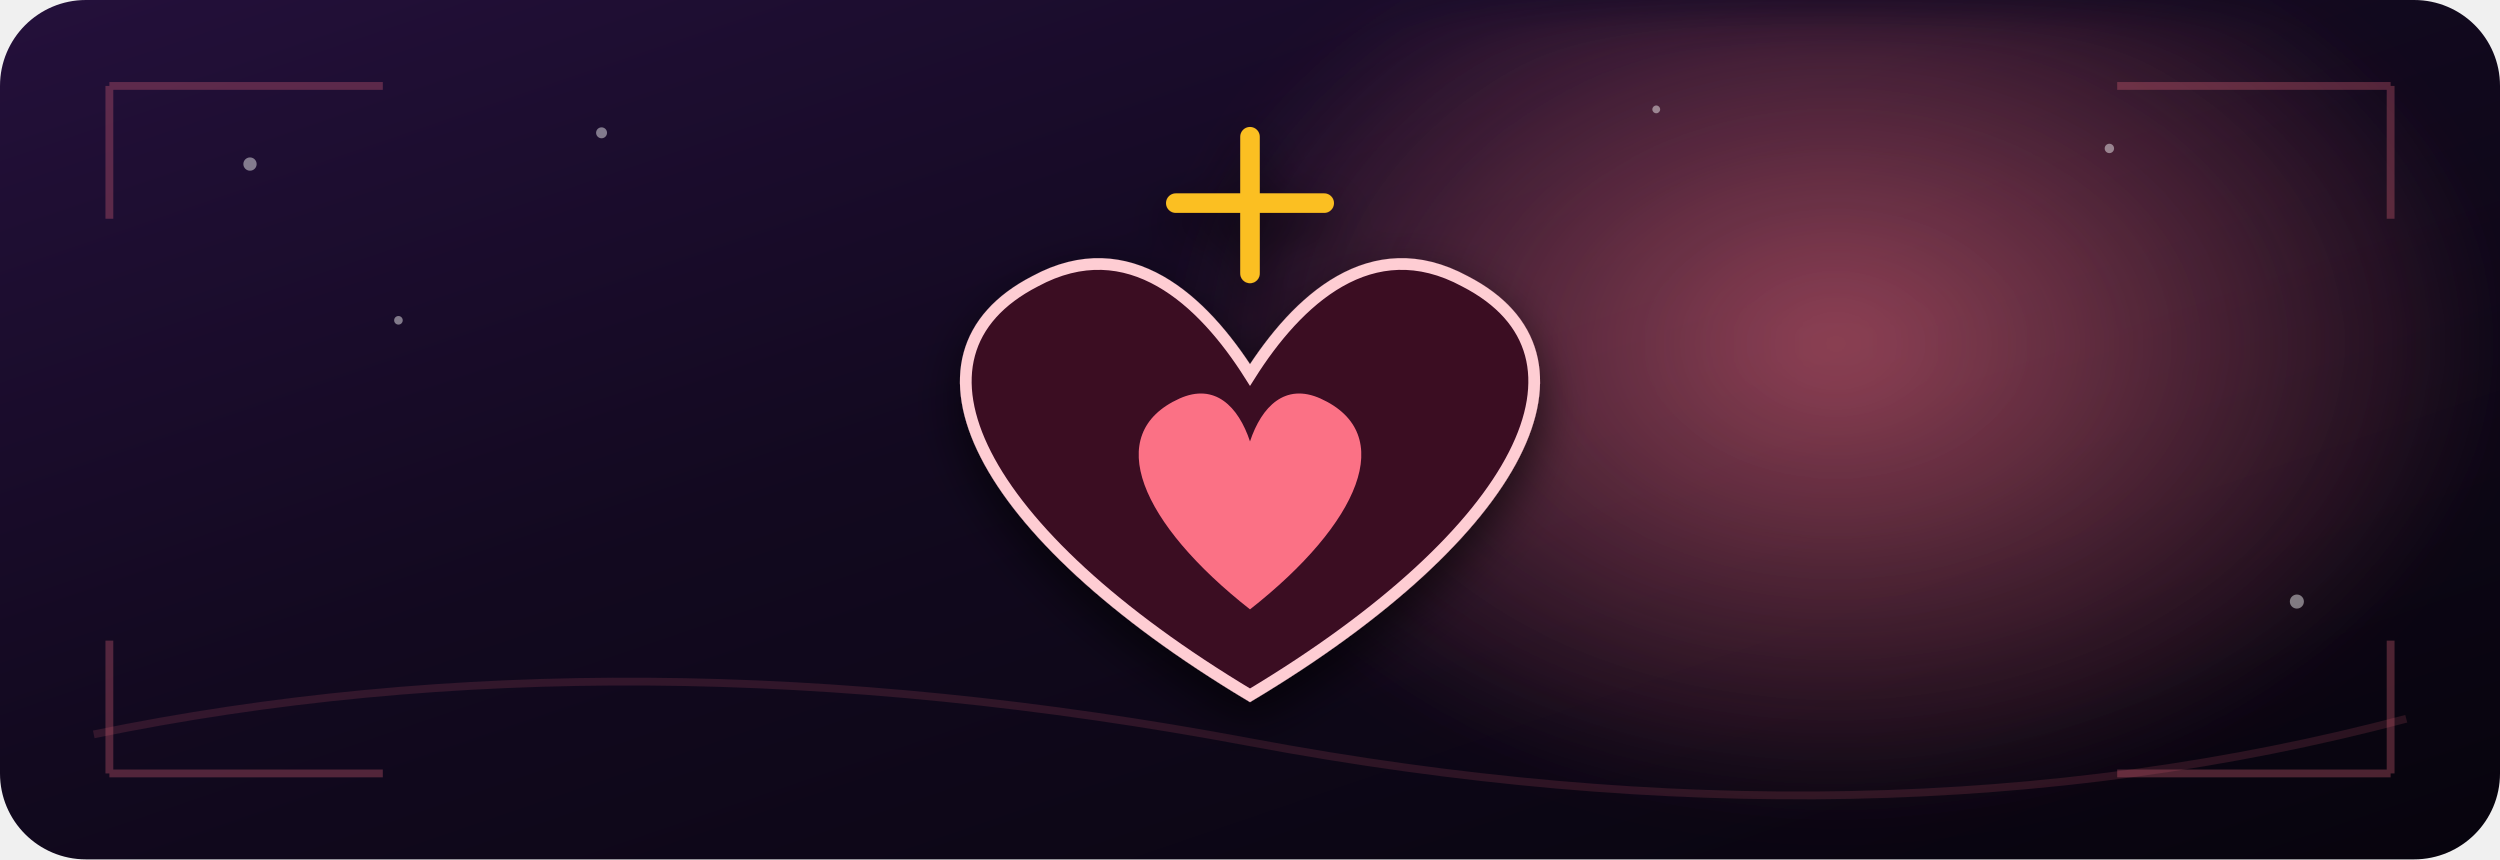
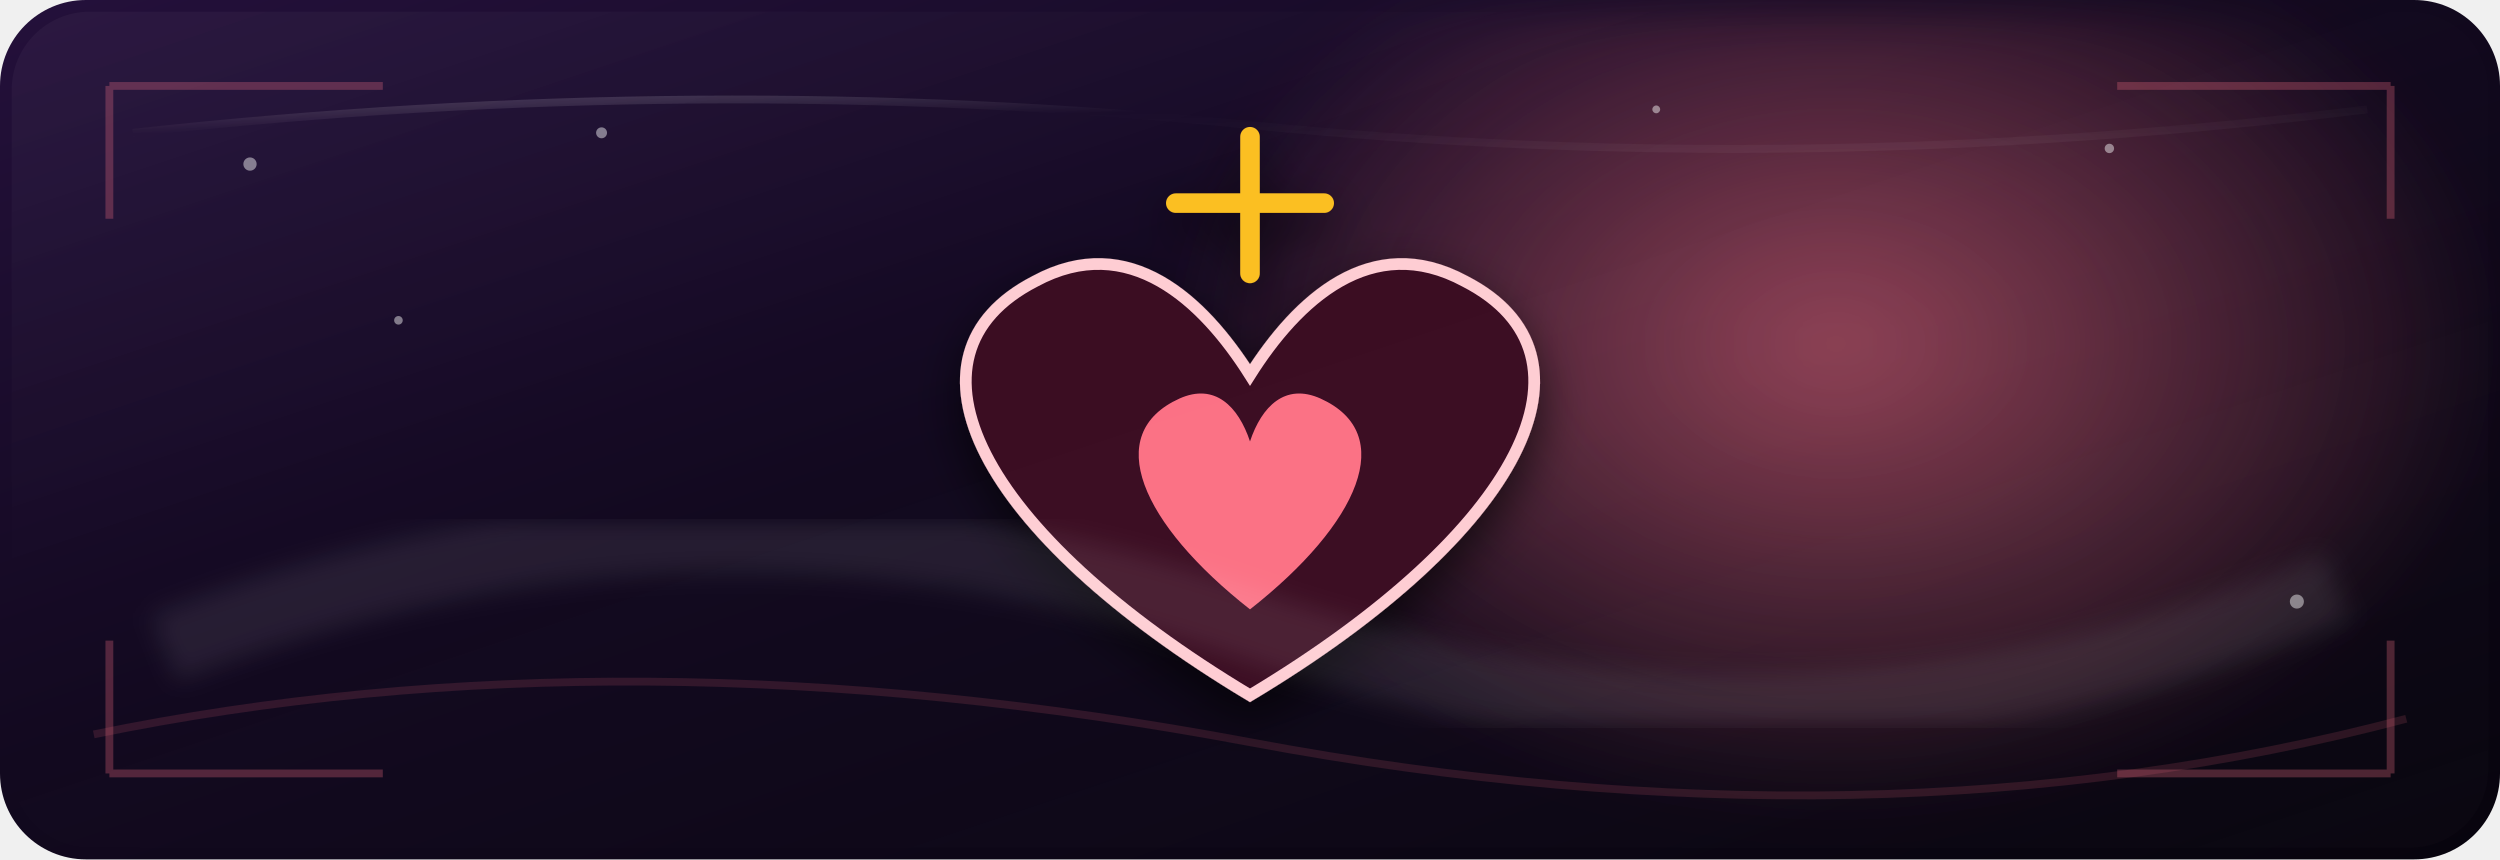
<svg xmlns="http://www.w3.org/2000/svg" viewBox="0 0 640 220" aria-hidden="true">
  <defs>
    <linearGradient id="bg" x1="0" y1="0" x2="1" y2="1">
      <stop stop-color="#24103b" />
      <stop offset=".45" stop-color="#12091f" />
      <stop offset="1" stop-color="#07040d" />
    </linearGradient>
    <radialGradient id="aura">
      <stop stop-color="#fb7185" stop-opacity=".55" />
      <stop offset="1" stop-color="#fb7185" stop-opacity="0" />
    </radialGradient>
    <linearGradient id="metal" x1="0" y1="0" x2="1" y2="1">
      <stop stop-color="#fff" />
      <stop offset=".3" stop-color="#fb7185" />
      <stop offset="1" stop-color="#7f1d1d" />
    </linearGradient>
    <filter id="glow">
      <feGaussianBlur stdDeviation="8" />
    </filter>
    <filter id="shadow">
      <feDropShadow dx="0" dy="5" stdDeviation="6" flood-color="#000" flood-opacity=".65" />
    </filter>
+     <linearGradient id="artShine" x1="0" y1="0" x2="1" y2="1">
+       <stop stop-color="#fff" stop-opacity=".18" />
+       <stop offset=".35" stop-color="#fff" stop-opacity="0" />
+       <stop offset="1" stop-color="#fff" stop-opacity=".05" />
+     </linearGradient>
+     <filter id="artGlow">
+       <feGaussianBlur stdDeviation="3" />
+     </filter>
  </defs>
  <rect width="640" height="220" rx="22" fill="url(#bg)" />
  <ellipse cx="470" cy="88" rx="170" ry="120" fill="url(#aura)" filter="url(#glow)" />
  <g opacity=".45" fill="#fff">
    <circle cx="64" cy="42" r="1.7" />
    <circle cx="102" cy="82" r="1.1" />
    <circle cx="154" cy="34" r="1.4" />
    <circle cx="540" cy="38" r="1.2" />
    <circle cx="588" cy="154" r="1.8" />
    <circle cx="424" cy="28" r="1" />
  </g>
  <path d="M24 188 Q160 160 320 190 T616 184" fill="none" stroke="#fb7185" stroke-opacity=".14" stroke-width="2" />
  <g filter="url(#shadow)">
    <path d="M320 178c-70-42-92-87-55-106 24-13 43 5 55 24 12-19 31-37 55-24 37 19 15 64-55 106z" fill="#3a0b24" stroke="#fecdd3" stroke-width="3" />
    <path d="M320 156c-28-22-38-45-18-54 9-4 15 2 18 11 3-9 9-15 18-11 20 9 10 32-18 54z" fill="#fb7185" />
    <path d="M320 35v35M301 52h38" stroke="#fbbf24" stroke-width="5" stroke-linecap="round" />
  </g>
  <path d="M28 22h70M28 22v34M612 22h-70M612 22v34M28 198h70M28 198v-34M612 198h-70M612 198v-34" fill="none" stroke="#fb7185" stroke-opacity=".28" stroke-width="2" />
+   <path d="M42 166 Q180 112 320 160 T598 150" fill="none" stroke="#fff" stroke-opacity=".08" stroke-width="18" filter="url(#artGlow)" />
+   <path d="M34 34 Q180 18 320 32 T606 28" fill="none" stroke="url(#artShine)" stroke-width="2" />
+   <rect x="3" y="3" width="634" height="214" rx="20" fill="url(#artShine)" opacity=".22" pointer-events="none" />
</svg>
